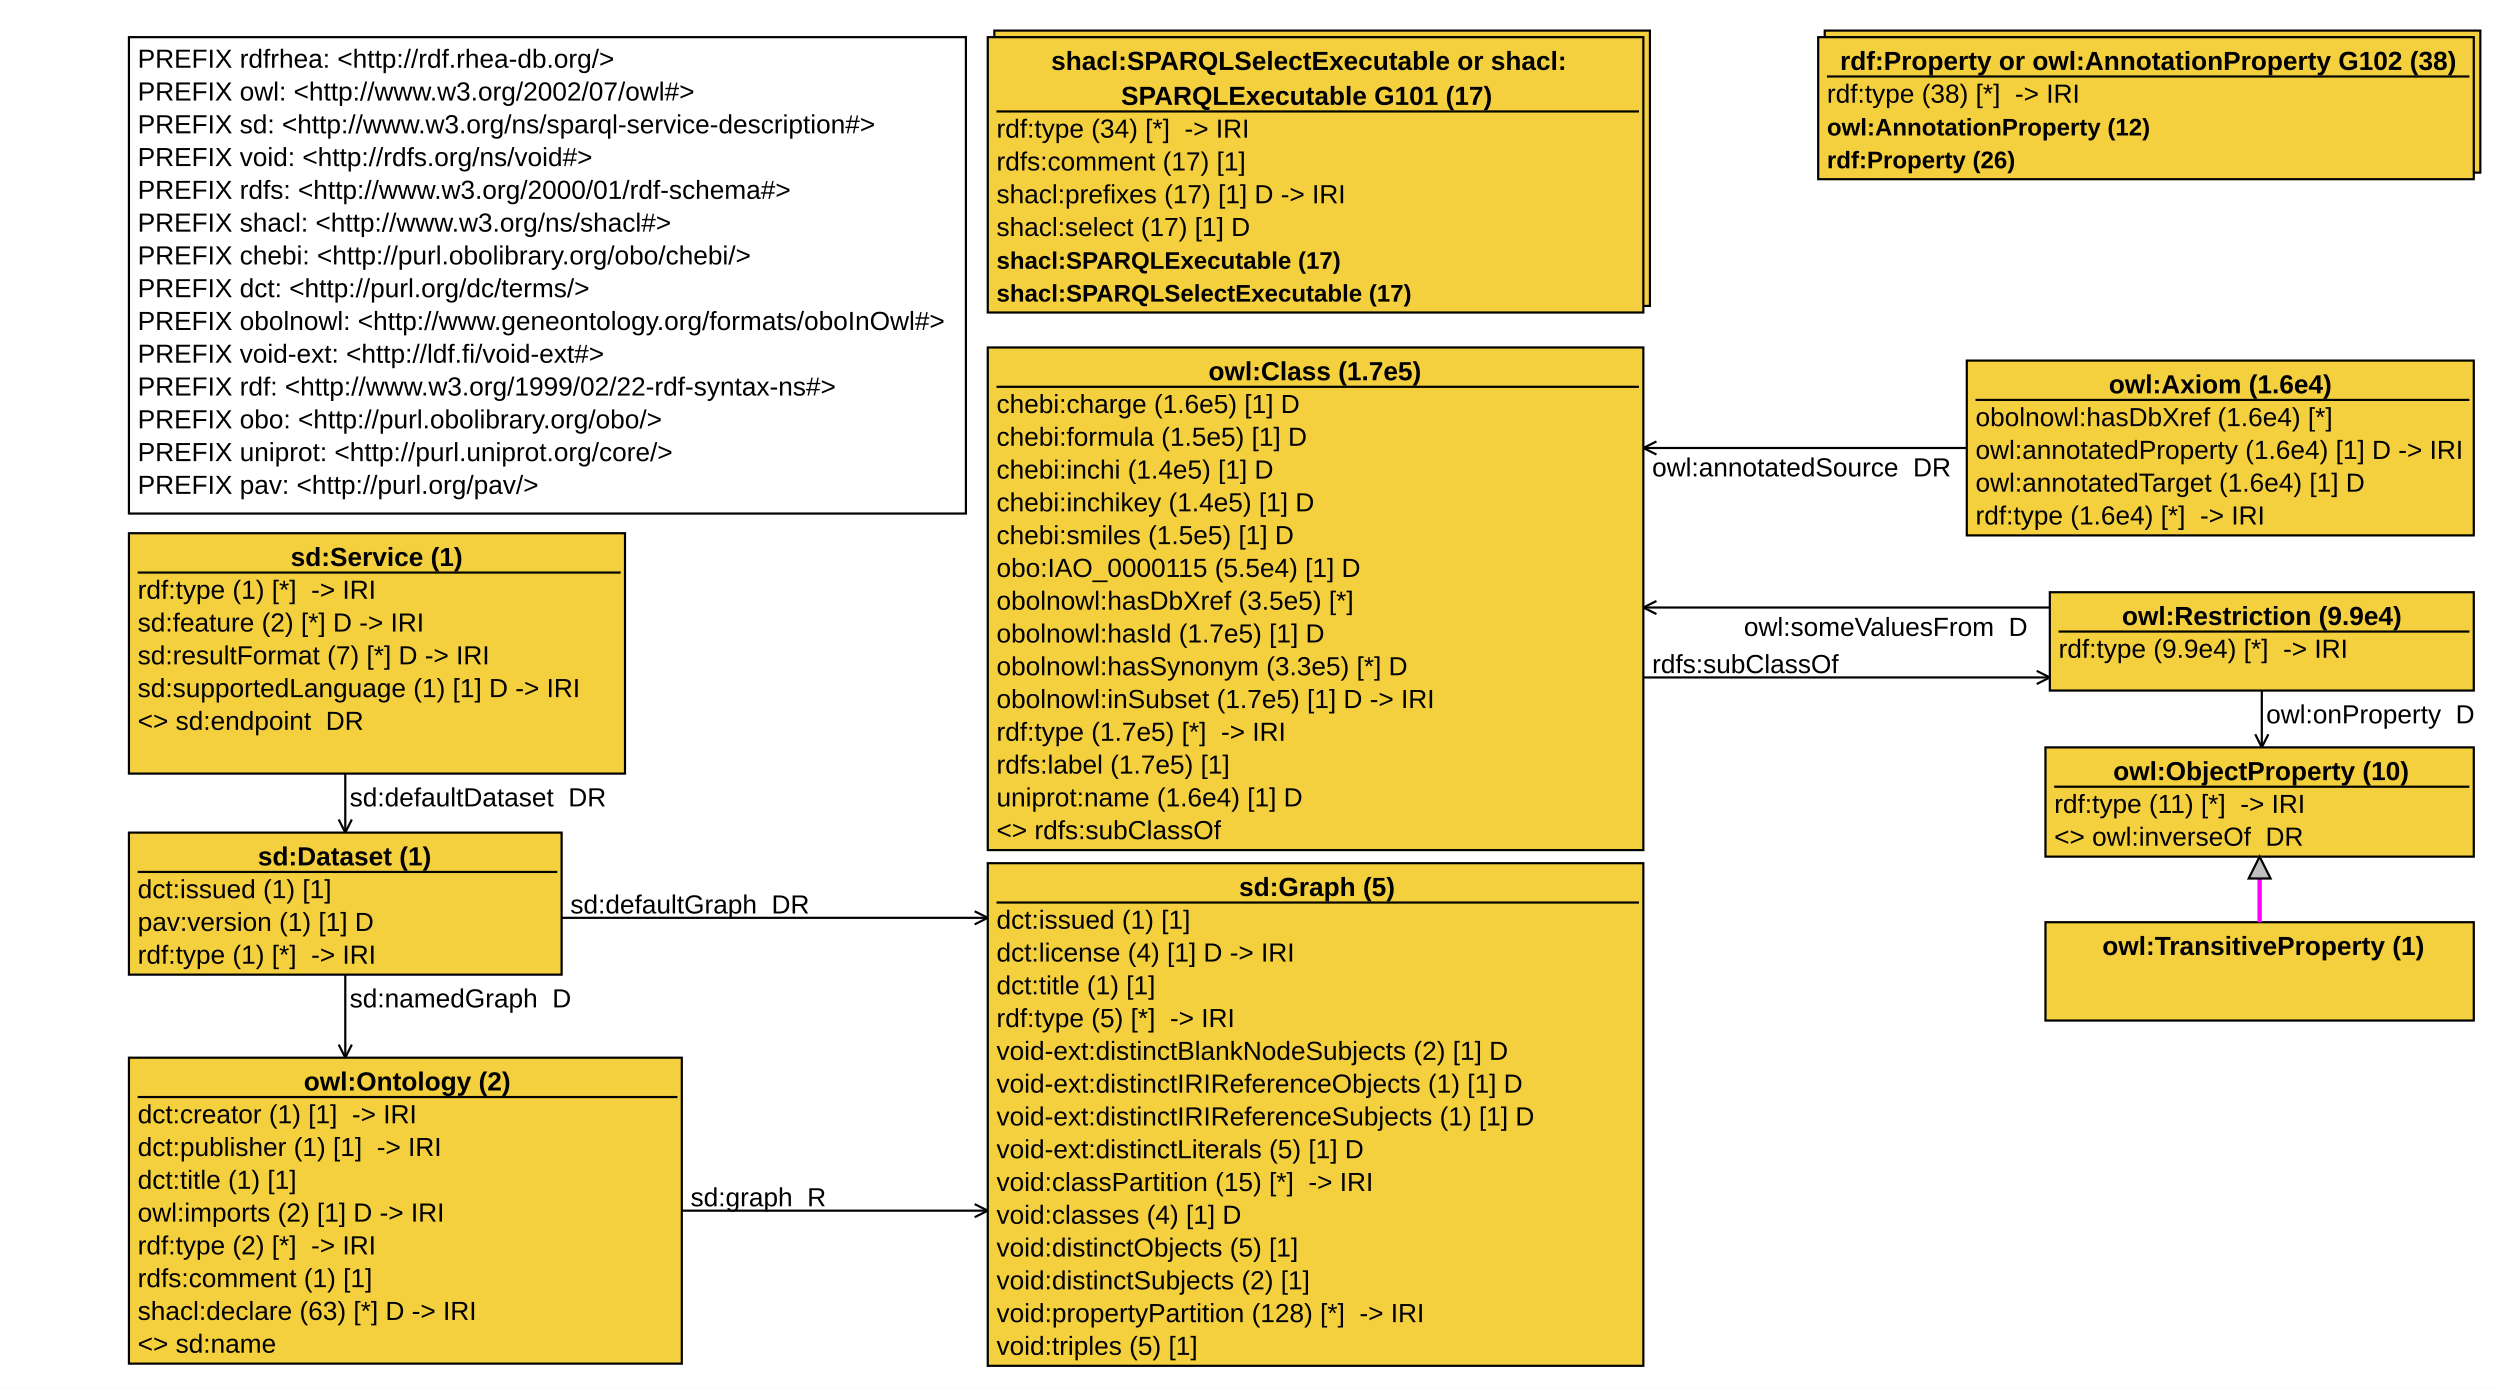
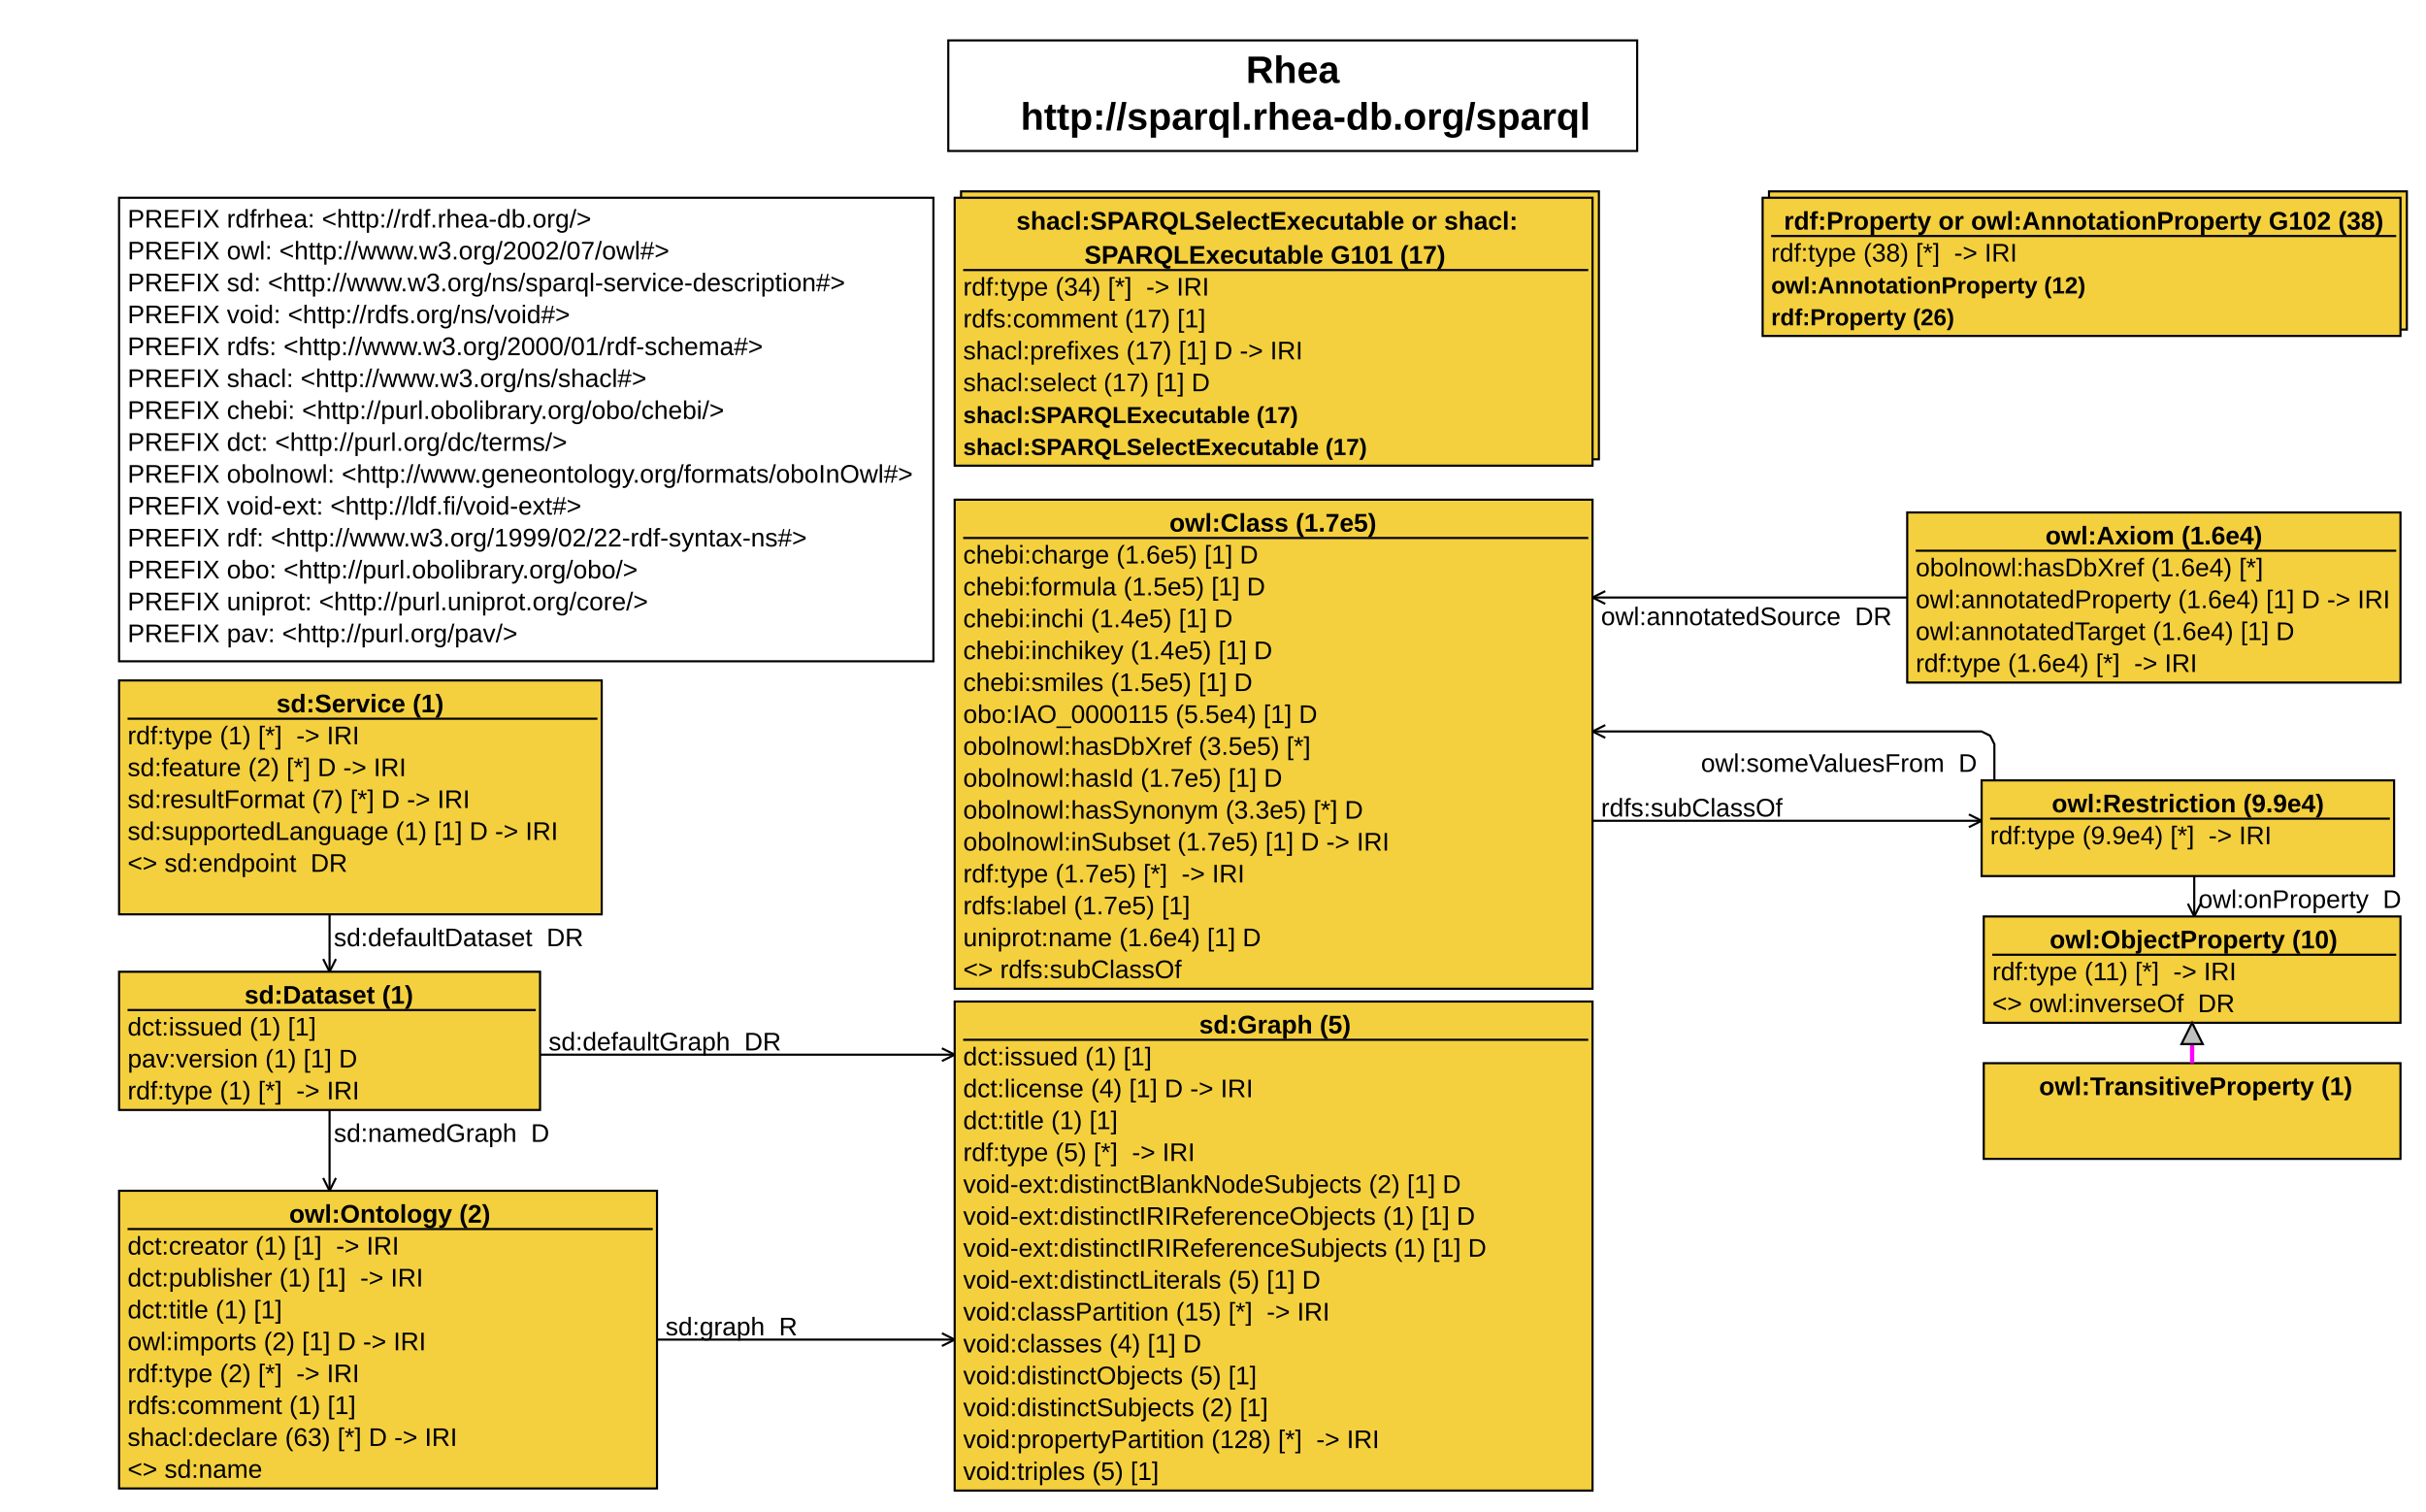
- <svg xmlns="http://www.w3.org/2000/svg" version="1.1" xml:space="preserve" width="1144" height="635" viewBox="0 0 1144 635">
+ <svg xmlns="http://www.w3.org/2000/svg" version="1.1" xml:space="preserve" width="1141" height="711" viewBox="0 0 1141 711">
 onmousemove="movetip(evt)" onmouseup="endmove()"&gt;
<rect x="0" y="0" width="100%" height="100%" style="fill:White;" />
  <defs>
    <linearGradient id="activ1" x1="0%" y1="0%" x2="100%" y2="0%">
      <stop offset="0%" style="stop-color:#FFFF00;stop-opacity:1" />
      <stop offset="100%" style="stop-color:#FFFFF0;stop-opacity:1" />
    </linearGradient>
  </defs>
  <g id="2002717496">
-     <polygon points="455,14 755,14 755,140 455,140 " style="fill:#F4D03F; stroke-width:1;stroke:Black;" />
-     <polygon points="452,17 752,17 752,143 452,143 " style="fill:#F4D03F; stroke-width:1;stroke:Black;" />
-     <text style="font-family:Arial;font-size:12px;kerning:0;word-spacing:-1px;fill:Black;font-weight:bold;">
-       <tspan x="481" y="32">shacl:SPARQLSelectExecutable or shacl:</tspan>
-       <tspan x="513" y="48">SPARQLExecutable G101 (17)</tspan>
-     </text>
-     <line x1="456" y1="51" x2="750" y2="51" style="stroke-width:1;stroke:Black;" />
-     <text style="font-family:Arial;font-size:12px;kerning:0;word-spacing:-1px;fill:Black;">
-       <tspan x="456" y="63">rdf:type (34) [*]  -&gt; IRI</tspan>
-       <tspan x="456" y="78">rdfs:comment (17) [1] </tspan>
-       <tspan x="456" y="93">shacl:prefixes (17) [1] D -&gt; IRI</tspan>
-       <tspan x="456" y="108">shacl:select (17) [1] D</tspan>
+     <polygon points="452,90 752,90 752,216 452,216 " style="fill:#F4D03F; stroke-width:1;stroke:Black;" />
+     <polygon points="449,93 749,93 749,219 449,219 " style="fill:#F4D03F; stroke-width:1;stroke:Black;" />
+     <text style="font-family:Arial;font-size:12px;kerning:0;word-spacing:-1px;fill:Black;font-weight:bold;">
+       <tspan x="478" y="108">shacl:SPARQLSelectExecutable or shacl:</tspan>
+       <tspan x="510" y="124">SPARQLExecutable G101 (17)</tspan>
+     </text>
+     <line x1="453" y1="127" x2="747" y2="127" style="stroke-width:1;stroke:Black;" />
+     <text style="font-family:Arial;font-size:12px;kerning:0;word-spacing:-1px;fill:Black;">
+       <tspan x="453" y="139">rdf:type (34) [*]  -&gt; IRI</tspan>
+       <tspan x="453" y="154">rdfs:comment (17) [1] </tspan>
+       <tspan x="453" y="169">shacl:prefixes (17) [1] D -&gt; IRI</tspan>
+       <tspan x="453" y="184">shacl:select (17) [1] D</tspan>
    </text>
    <text style="font-family:Arial;font-size:11px;kerning:0;word-spacing:-1px;fill:Black;font-weight:bold;">
-       <tspan x="456" y="123">shacl:SPARQLExecutable (17)</tspan>
-       <tspan x="456" y="138">shacl:SPARQLSelectExecutable (17)</tspan>
+       <tspan x="453" y="199">shacl:SPARQLExecutable (17)</tspan>
+       <tspan x="453" y="214">shacl:SPARQLSelectExecutable (17)</tspan>
    </text>
  </g>
  <g id="2002717507">
-     <polygon points="936,422 1132,422 1132,467 936,467 " style="fill:#F4D03F; stroke-width:1;stroke:Black;" />
-     <text style="font-family:Arial;font-size:12px;kerning:0;word-spacing:-1px;fill:Black;font-weight:bold;">
-       <tspan x="962" y="437">owl:TransitiveProperty (1)</tspan>
+     <polygon points="933,500 1129,500 1129,545 933,545 " style="fill:#F4D03F; stroke-width:1;stroke:Black;" />
+     <text style="font-family:Arial;font-size:12px;kerning:0;word-spacing:-1px;fill:Black;font-weight:bold;">
+       <tspan x="959" y="515">owl:TransitiveProperty (1)</tspan>
    </text>
  </g>
  <g id="2002717518">
-     <polygon points="452,159 752,159 752,389 452,389 " style="fill:#F4D03F; stroke-width:1;stroke:Black;" />
-     <text style="font-family:Arial;font-size:12px;kerning:0;word-spacing:-1px;fill:Black;font-weight:bold;">
-       <tspan x="553" y="174">owl:Class (1.7e5)</tspan>
-     </text>
-     <line x1="456" y1="177" x2="750" y2="177" style="stroke-width:1;stroke:Black;" />
-     <text style="font-family:Arial;font-size:12px;kerning:0;word-spacing:-1px;fill:Black;">
-       <tspan x="456" y="189">chebi:charge (1.6e5) [1] D</tspan>
-       <tspan x="456" y="204">chebi:formula (1.5e5) [1] D</tspan>
-       <tspan x="456" y="219">chebi:inchi (1.4e5) [1] D</tspan>
-       <tspan x="456" y="234">chebi:inchikey (1.4e5) [1] D</tspan>
-       <tspan x="456" y="249">chebi:smiles (1.5e5) [1] D</tspan>
-       <tspan x="456" y="264">obo:IAO_0000115 (5.5e4) [1] D</tspan>
-       <tspan x="456" y="279">obolnowl:hasDbXref (3.5e5) [*] </tspan>
-       <tspan x="456" y="294">obolnowl:hasId (1.7e5) [1] D</tspan>
-       <tspan x="456" y="309">obolnowl:hasSynonym (3.3e5) [*] D</tspan>
-       <tspan x="456" y="324">obolnowl:inSubset (1.7e5) [1] D -&gt; IRI</tspan>
-       <tspan x="456" y="339">rdf:type (1.7e5) [*]  -&gt; IRI</tspan>
-       <tspan x="456" y="354">rdfs:label (1.7e5) [1] </tspan>
-       <tspan x="456" y="369">uniprot:name (1.6e4) [1] D</tspan>
-       <tspan x="456" y="384">&lt;&gt; rdfs:subClassOf  </tspan>
+     <polygon points="449,235 749,235 749,465 449,465 " style="fill:#F4D03F; stroke-width:1;stroke:Black;" />
+     <text style="font-family:Arial;font-size:12px;kerning:0;word-spacing:-1px;fill:Black;font-weight:bold;">
+       <tspan x="550" y="250">owl:Class (1.7e5)</tspan>
+     </text>
+     <line x1="453" y1="253" x2="747" y2="253" style="stroke-width:1;stroke:Black;" />
+     <text style="font-family:Arial;font-size:12px;kerning:0;word-spacing:-1px;fill:Black;">
+       <tspan x="453" y="265">chebi:charge (1.6e5) [1] D</tspan>
+       <tspan x="453" y="280">chebi:formula (1.5e5) [1] D</tspan>
+       <tspan x="453" y="295">chebi:inchi (1.4e5) [1] D</tspan>
+       <tspan x="453" y="310">chebi:inchikey (1.4e5) [1] D</tspan>
+       <tspan x="453" y="325">chebi:smiles (1.5e5) [1] D</tspan>
+       <tspan x="453" y="340">obo:IAO_0000115 (5.5e4) [1] D</tspan>
+       <tspan x="453" y="355">obolnowl:hasDbXref (3.5e5) [*] </tspan>
+       <tspan x="453" y="370">obolnowl:hasId (1.7e5) [1] D</tspan>
+       <tspan x="453" y="385">obolnowl:hasSynonym (3.3e5) [*] D</tspan>
+       <tspan x="453" y="400">obolnowl:inSubset (1.7e5) [1] D -&gt; IRI</tspan>
+       <tspan x="453" y="415">rdf:type (1.7e5) [*]  -&gt; IRI</tspan>
+       <tspan x="453" y="430">rdfs:label (1.7e5) [1] </tspan>
+       <tspan x="453" y="445">uniprot:name (1.6e4) [1] D</tspan>
+       <tspan x="453" y="460">&lt;&gt; rdfs:subClassOf  </tspan>
    </text>
  </g>
  <g id="2002717529">
-     <polygon points="938,271 1132,271 1132,316 938,316 " style="fill:#F4D03F; stroke-width:1;stroke:Black;" />
-     <text style="font-family:Arial;font-size:12px;kerning:0;word-spacing:-1px;fill:Black;font-weight:bold;">
-       <tspan x="971" y="286">owl:Restriction (9.9e4)</tspan>
-     </text>
-     <line x1="942" y1="289" x2="1130" y2="289" style="stroke-width:1;stroke:Black;" />
-     <text style="font-family:Arial;font-size:12px;kerning:0;word-spacing:-1px;fill:Black;">
-       <tspan x="942" y="301">rdf:type (9.9e4) [*]  -&gt; IRI</tspan>
+     <polygon points="932,367 1126,367 1126,412 932,412 " style="fill:#F4D03F; stroke-width:1;stroke:Black;" />
+     <text style="font-family:Arial;font-size:12px;kerning:0;word-spacing:-1px;fill:Black;font-weight:bold;">
+       <tspan x="965" y="382">owl:Restriction (9.9e4)</tspan>
+     </text>
+     <line x1="936" y1="385" x2="1124" y2="385" style="stroke-width:1;stroke:Black;" />
+     <text style="font-family:Arial;font-size:12px;kerning:0;word-spacing:-1px;fill:Black;">
+       <tspan x="936" y="397">rdf:type (9.9e4) [*]  -&gt; IRI</tspan>
    </text>
  </g>
  <g id="2002717540">
-     <polygon points="835,14 1135,14 1135,79 835,79 " style="fill:#F4D03F; stroke-width:1;stroke:Black;" />
-     <polygon points="832,17 1132,17 1132,82 832,82 " style="fill:#F4D03F; stroke-width:1;stroke:Black;" />
-     <text style="font-family:Arial;font-size:12px;kerning:0;word-spacing:-1px;fill:Black;font-weight:bold;">
-       <tspan x="842" y="32">rdf:Property or owl:AnnotationProperty G102 (38)</tspan>
-     </text>
-     <line x1="836" y1="35" x2="1130" y2="35" style="stroke-width:1;stroke:Black;" />
-     <text style="font-family:Arial;font-size:12px;kerning:0;word-spacing:-1px;fill:Black;">
-       <tspan x="836" y="47">rdf:type (38) [*]  -&gt; IRI</tspan>
+     <polygon points="832,90 1132,90 1132,155 832,155 " style="fill:#F4D03F; stroke-width:1;stroke:Black;" />
+     <polygon points="829,93 1129,93 1129,158 829,158 " style="fill:#F4D03F; stroke-width:1;stroke:Black;" />
+     <text style="font-family:Arial;font-size:12px;kerning:0;word-spacing:-1px;fill:Black;font-weight:bold;">
+       <tspan x="839" y="108">rdf:Property or owl:AnnotationProperty G102 (38)</tspan>
+     </text>
+     <line x1="833" y1="111" x2="1127" y2="111" style="stroke-width:1;stroke:Black;" />
+     <text style="font-family:Arial;font-size:12px;kerning:0;word-spacing:-1px;fill:Black;">
+       <tspan x="833" y="123">rdf:type (38) [*]  -&gt; IRI</tspan>
    </text>
    <text style="font-family:Arial;font-size:11px;kerning:0;word-spacing:-1px;fill:Black;font-weight:bold;">
-       <tspan x="836" y="62">owl:AnnotationProperty (12)</tspan>
-       <tspan x="836" y="77">rdf:Property (26)</tspan>
+       <tspan x="833" y="138">owl:AnnotationProperty (12)</tspan>
+       <tspan x="833" y="153">rdf:Property (26)</tspan>
    </text>
  </g>
  <g id="2002717551">
-     <polygon points="59,484 312,484 312,624 59,624 " style="fill:#F4D03F; stroke-width:1;stroke:Black;" />
-     <text style="font-family:Arial;font-size:12px;kerning:0;word-spacing:-1px;fill:Black;font-weight:bold;">
-       <tspan x="139" y="499">owl:Ontology (2)</tspan>
-     </text>
-     <line x1="63" y1="502" x2="310" y2="502" style="stroke-width:1;stroke:Black;" />
-     <text style="font-family:Arial;font-size:12px;kerning:0;word-spacing:-1px;fill:Black;">
-       <tspan x="63" y="514">dct:creator (1) [1]  -&gt; IRI</tspan>
-       <tspan x="63" y="529">dct:publisher (1) [1]  -&gt; IRI</tspan>
-       <tspan x="63" y="544">dct:title (1) [1] </tspan>
-       <tspan x="63" y="559">owl:imports (2) [1] D -&gt; IRI</tspan>
-       <tspan x="63" y="574">rdf:type (2) [*]  -&gt; IRI</tspan>
-       <tspan x="63" y="589">rdfs:comment (1) [1] </tspan>
-       <tspan x="63" y="604">shacl:declare (63) [*] D -&gt; IRI</tspan>
-       <tspan x="63" y="619">&lt;&gt; sd:name  </tspan>
+     <polygon points="56,560 309,560 309,700 56,700 " style="fill:#F4D03F; stroke-width:1;stroke:Black;" />
+     <text style="font-family:Arial;font-size:12px;kerning:0;word-spacing:-1px;fill:Black;font-weight:bold;">
+       <tspan x="136" y="575">owl:Ontology (2)</tspan>
+     </text>
+     <line x1="60" y1="578" x2="307" y2="578" style="stroke-width:1;stroke:Black;" />
+     <text style="font-family:Arial;font-size:12px;kerning:0;word-spacing:-1px;fill:Black;">
+       <tspan x="60" y="590">dct:creator (1) [1]  -&gt; IRI</tspan>
+       <tspan x="60" y="605">dct:publisher (1) [1]  -&gt; IRI</tspan>
+       <tspan x="60" y="620">dct:title (1) [1] </tspan>
+       <tspan x="60" y="635">owl:imports (2) [1] D -&gt; IRI</tspan>
+       <tspan x="60" y="650">rdf:type (2) [*]  -&gt; IRI</tspan>
+       <tspan x="60" y="665">rdfs:comment (1) [1] </tspan>
+       <tspan x="60" y="680">shacl:declare (63) [*] D -&gt; IRI</tspan>
+       <tspan x="60" y="695">&lt;&gt; sd:name  </tspan>
    </text>
  </g>
  <g id="2002717562">
-     <polygon points="936,342 1132,342 1132,392 936,392 " style="fill:#F4D03F; stroke-width:1;stroke:Black;" />
-     <text style="font-family:Arial;font-size:12px;kerning:0;word-spacing:-1px;fill:Black;font-weight:bold;">
-       <tspan x="967" y="357">owl:ObjectProperty (10)</tspan>
-     </text>
-     <line x1="940" y1="360" x2="1130" y2="360" style="stroke-width:1;stroke:Black;" />
-     <text style="font-family:Arial;font-size:12px;kerning:0;word-spacing:-1px;fill:Black;">
-       <tspan x="940" y="372">rdf:type (11) [*]  -&gt; IRI</tspan>
-       <tspan x="940" y="387">&lt;&gt; owl:inverseOf  DR</tspan>
+     <polygon points="933,431 1129,431 1129,481 933,481 " style="fill:#F4D03F; stroke-width:1;stroke:Black;" />
+     <text style="font-family:Arial;font-size:12px;kerning:0;word-spacing:-1px;fill:Black;font-weight:bold;">
+       <tspan x="964" y="446">owl:ObjectProperty (10)</tspan>
+     </text>
+     <line x1="937" y1="449" x2="1127" y2="449" style="stroke-width:1;stroke:Black;" />
+     <text style="font-family:Arial;font-size:12px;kerning:0;word-spacing:-1px;fill:Black;">
+       <tspan x="937" y="461">rdf:type (11) [*]  -&gt; IRI</tspan>
+       <tspan x="937" y="476">&lt;&gt; owl:inverseOf  DR</tspan>
    </text>
  </g>
  <g id="2002717573">
-     <polygon points="59,244 286,244 286,354 59,354 " style="fill:#F4D03F; stroke-width:1;stroke:Black;" />
-     <text style="font-family:Arial;font-size:12px;kerning:0;word-spacing:-1px;fill:Black;font-weight:bold;">
-       <tspan x="133" y="259">sd:Service (1)</tspan>
-     </text>
-     <line x1="63" y1="262" x2="284" y2="262" style="stroke-width:1;stroke:Black;" />
-     <text style="font-family:Arial;font-size:12px;kerning:0;word-spacing:-1px;fill:Black;">
-       <tspan x="63" y="274">rdf:type (1) [*]  -&gt; IRI</tspan>
-       <tspan x="63" y="289">sd:feature (2) [*] D -&gt; IRI</tspan>
-       <tspan x="63" y="304">sd:resultFormat (7) [*] D -&gt; IRI</tspan>
-       <tspan x="63" y="319">sd:supportedLanguage (1) [1] D -&gt; IRI</tspan>
-       <tspan x="63" y="334">&lt;&gt; sd:endpoint  DR</tspan>
+     <polygon points="56,320 283,320 283,430 56,430 " style="fill:#F4D03F; stroke-width:1;stroke:Black;" />
+     <text style="font-family:Arial;font-size:12px;kerning:0;word-spacing:-1px;fill:Black;font-weight:bold;">
+       <tspan x="130" y="335">sd:Service (1)</tspan>
+     </text>
+     <line x1="60" y1="338" x2="281" y2="338" style="stroke-width:1;stroke:Black;" />
+     <text style="font-family:Arial;font-size:12px;kerning:0;word-spacing:-1px;fill:Black;">
+       <tspan x="60" y="350">rdf:type (1) [*]  -&gt; IRI</tspan>
+       <tspan x="60" y="365">sd:feature (2) [*] D -&gt; IRI</tspan>
+       <tspan x="60" y="380">sd:resultFormat (7) [*] D -&gt; IRI</tspan>
+       <tspan x="60" y="395">sd:supportedLanguage (1) [1] D -&gt; IRI</tspan>
+       <tspan x="60" y="410">&lt;&gt; sd:endpoint  DR</tspan>
    </text>
  </g>
  <g id="2002717584">
-     <polygon points="452,395 752,395 752,625 452,625 " style="fill:#F4D03F; stroke-width:1;stroke:Black;" />
-     <text style="font-family:Arial;font-size:12px;kerning:0;word-spacing:-1px;fill:Black;font-weight:bold;">
-       <tspan x="567" y="410">sd:Graph (5)</tspan>
-     </text>
-     <line x1="456" y1="413" x2="750" y2="413" style="stroke-width:1;stroke:Black;" />
-     <text style="font-family:Arial;font-size:12px;kerning:0;word-spacing:-1px;fill:Black;">
-       <tspan x="456" y="425">dct:issued (1) [1] </tspan>
-       <tspan x="456" y="440">dct:license (4) [1] D -&gt; IRI</tspan>
-       <tspan x="456" y="455">dct:title (1) [1] </tspan>
-       <tspan x="456" y="470">rdf:type (5) [*]  -&gt; IRI</tspan>
-       <tspan x="456" y="485">void-ext:distinctBlankNodeSubjects (2) [1] D</tspan>
-       <tspan x="456" y="500">void-ext:distinctIRIReferenceObjects (1) [1] D</tspan>
-       <tspan x="456" y="515">void-ext:distinctIRIReferenceSubjects (1) [1] D</tspan>
-       <tspan x="456" y="530">void-ext:distinctLiterals (5) [1] D</tspan>
-       <tspan x="456" y="545">void:classPartition (15) [*]  -&gt; IRI</tspan>
-       <tspan x="456" y="560">void:classes (4) [1] D</tspan>
-       <tspan x="456" y="575">void:distinctObjects (5) [1] </tspan>
-       <tspan x="456" y="590">void:distinctSubjects (2) [1] </tspan>
-       <tspan x="456" y="605">void:propertyPartition (128) [*]  -&gt; IRI</tspan>
-       <tspan x="456" y="620">void:triples (5) [1] </tspan>
+     <polygon points="449,471 749,471 749,701 449,701 " style="fill:#F4D03F; stroke-width:1;stroke:Black;" />
+     <text style="font-family:Arial;font-size:12px;kerning:0;word-spacing:-1px;fill:Black;font-weight:bold;">
+       <tspan x="564" y="486">sd:Graph (5)</tspan>
+     </text>
+     <line x1="453" y1="489" x2="747" y2="489" style="stroke-width:1;stroke:Black;" />
+     <text style="font-family:Arial;font-size:12px;kerning:0;word-spacing:-1px;fill:Black;">
+       <tspan x="453" y="501">dct:issued (1) [1] </tspan>
+       <tspan x="453" y="516">dct:license (4) [1] D -&gt; IRI</tspan>
+       <tspan x="453" y="531">dct:title (1) [1] </tspan>
+       <tspan x="453" y="546">rdf:type (5) [*]  -&gt; IRI</tspan>
+       <tspan x="453" y="561">void-ext:distinctBlankNodeSubjects (2) [1] D</tspan>
+       <tspan x="453" y="576">void-ext:distinctIRIReferenceObjects (1) [1] D</tspan>
+       <tspan x="453" y="591">void-ext:distinctIRIReferenceSubjects (1) [1] D</tspan>
+       <tspan x="453" y="606">void-ext:distinctLiterals (5) [1] D</tspan>
+       <tspan x="453" y="621">void:classPartition (15) [*]  -&gt; IRI</tspan>
+       <tspan x="453" y="636">void:classes (4) [1] D</tspan>
+       <tspan x="453" y="651">void:distinctObjects (5) [1] </tspan>
+       <tspan x="453" y="666">void:distinctSubjects (2) [1] </tspan>
+       <tspan x="453" y="681">void:propertyPartition (128) [*]  -&gt; IRI</tspan>
+       <tspan x="453" y="696">void:triples (5) [1] </tspan>
    </text>
  </g>
  <g id="2002717595">
-     <polygon points="59,17 442,17 442,235 59,235 " style="fill:White; stroke-width:1;stroke:Black;" />
-     <text style="font-family:Arial;font-size:12px;kerning:0;word-spacing:-1px;fill:Black;">
-       <tspan x="63" y="31">PREFIX rdfrhea: &lt;http://rdf.rhea-db.org/&gt;</tspan>
-       <tspan x="63" y="46">PREFIX owl: &lt;http://www.w3.org/2002/07/owl#&gt;</tspan>
-       <tspan x="63" y="61">PREFIX sd: &lt;http://www.w3.org/ns/sparql-service-description#&gt;</tspan>
-       <tspan x="63" y="76">PREFIX void: &lt;http://rdfs.org/ns/void#&gt;</tspan>
-       <tspan x="63" y="91">PREFIX rdfs: &lt;http://www.w3.org/2000/01/rdf-schema#&gt;</tspan>
-       <tspan x="63" y="106">PREFIX shacl: &lt;http://www.w3.org/ns/shacl#&gt;</tspan>
-       <tspan x="63" y="121">PREFIX chebi: &lt;http://purl.obolibrary.org/obo/chebi/&gt;</tspan>
-       <tspan x="63" y="136">PREFIX dct: &lt;http://purl.org/dc/terms/&gt;</tspan>
-       <tspan x="63" y="151">PREFIX obolnowl: &lt;http://www.geneontology.org/formats/oboInOwl#&gt;</tspan>
-       <tspan x="63" y="166">PREFIX void-ext: &lt;http://ldf.fi/void-ext#&gt;</tspan>
-       <tspan x="63" y="181">PREFIX rdf: &lt;http://www.w3.org/1999/02/22-rdf-syntax-ns#&gt;</tspan>
-       <tspan x="63" y="196">PREFIX obo: &lt;http://purl.obolibrary.org/obo/&gt;</tspan>
-       <tspan x="63" y="211">PREFIX uniprot: &lt;http://purl.uniprot.org/core/&gt;</tspan>
-       <tspan x="63" y="226">PREFIX pav: &lt;http://purl.org/pav/&gt;</tspan>
+     <polygon points="56,93 439,93 439,311 56,311 " style="fill:White; stroke-width:1;stroke:Black;" />
+     <text style="font-family:Arial;font-size:12px;kerning:0;word-spacing:-1px;fill:Black;">
+       <tspan x="60" y="107">PREFIX rdfrhea: &lt;http://rdf.rhea-db.org/&gt;</tspan>
+       <tspan x="60" y="122">PREFIX owl: &lt;http://www.w3.org/2002/07/owl#&gt;</tspan>
+       <tspan x="60" y="137">PREFIX sd: &lt;http://www.w3.org/ns/sparql-service-description#&gt;</tspan>
+       <tspan x="60" y="152">PREFIX void: &lt;http://rdfs.org/ns/void#&gt;</tspan>
+       <tspan x="60" y="167">PREFIX rdfs: &lt;http://www.w3.org/2000/01/rdf-schema#&gt;</tspan>
+       <tspan x="60" y="182">PREFIX shacl: &lt;http://www.w3.org/ns/shacl#&gt;</tspan>
+       <tspan x="60" y="197">PREFIX chebi: &lt;http://purl.obolibrary.org/obo/chebi/&gt;</tspan>
+       <tspan x="60" y="212">PREFIX dct: &lt;http://purl.org/dc/terms/&gt;</tspan>
+       <tspan x="60" y="227">PREFIX obolnowl: &lt;http://www.geneontology.org/formats/oboInOwl#&gt;</tspan>
+       <tspan x="60" y="242">PREFIX void-ext: &lt;http://ldf.fi/void-ext#&gt;</tspan>
+       <tspan x="60" y="257">PREFIX rdf: &lt;http://www.w3.org/1999/02/22-rdf-syntax-ns#&gt;</tspan>
+       <tspan x="60" y="272">PREFIX obo: &lt;http://purl.obolibrary.org/obo/&gt;</tspan>
+       <tspan x="60" y="287">PREFIX uniprot: &lt;http://purl.uniprot.org/core/&gt;</tspan>
+       <tspan x="60" y="302">PREFIX pav: &lt;http://purl.org/pav/&gt;</tspan>
    </text>
  </g>
  <g id="2002717606">
-     <polygon points="900,165 1132,165 1132,245 900,245 " style="fill:#F4D03F; stroke-width:1;stroke:Black;" />
-     <text style="font-family:Arial;font-size:12px;kerning:0;word-spacing:-1px;fill:Black;font-weight:bold;">
-       <tspan x="965" y="180">owl:Axiom (1.6e4)</tspan>
-     </text>
-     <line x1="904" y1="183" x2="1130" y2="183" style="stroke-width:1;stroke:Black;" />
-     <text style="font-family:Arial;font-size:12px;kerning:0;word-spacing:-1px;fill:Black;">
-       <tspan x="904" y="195">obolnowl:hasDbXref (1.6e4) [*] </tspan>
-       <tspan x="904" y="210">owl:annotatedProperty (1.6e4) [1] D -&gt; IRI</tspan>
-       <tspan x="904" y="225">owl:annotatedTarget (1.6e4) [1] D</tspan>
-       <tspan x="904" y="240">rdf:type (1.6e4) [*]  -&gt; IRI</tspan>
+     <polygon points="897,241 1129,241 1129,321 897,321 " style="fill:#F4D03F; stroke-width:1;stroke:Black;" />
+     <text style="font-family:Arial;font-size:12px;kerning:0;word-spacing:-1px;fill:Black;font-weight:bold;">
+       <tspan x="962" y="256">owl:Axiom (1.6e4)</tspan>
+     </text>
+     <line x1="901" y1="259" x2="1127" y2="259" style="stroke-width:1;stroke:Black;" />
+     <text style="font-family:Arial;font-size:12px;kerning:0;word-spacing:-1px;fill:Black;">
+       <tspan x="901" y="271">obolnowl:hasDbXref (1.6e4) [*] </tspan>
+       <tspan x="901" y="286">owl:annotatedProperty (1.6e4) [1] D -&gt; IRI</tspan>
+       <tspan x="901" y="301">owl:annotatedTarget (1.6e4) [1] D</tspan>
+       <tspan x="901" y="316">rdf:type (1.6e4) [*]  -&gt; IRI</tspan>
    </text>
  </g>
  <g id="2002717617">
-     <polygon points="59,381 257,381 257,446 59,446 " style="fill:#F4D03F; stroke-width:1;stroke:Black;" />
-     <text style="font-family:Arial;font-size:12px;kerning:0;word-spacing:-1px;fill:Black;font-weight:bold;">
-       <tspan x="118" y="396">sd:Dataset (1)</tspan>
-     </text>
-     <line x1="63" y1="399" x2="255" y2="399" style="stroke-width:1;stroke:Black;" />
-     <text style="font-family:Arial;font-size:12px;kerning:0;word-spacing:-1px;fill:Black;">
-       <tspan x="63" y="411">dct:issued (1) [1] </tspan>
-       <tspan x="63" y="426">pav:version (1) [1] D</tspan>
-       <tspan x="63" y="441">rdf:type (1) [*]  -&gt; IRI</tspan>
+     <polygon points="56,457 254,457 254,522 56,522 " style="fill:#F4D03F; stroke-width:1;stroke:Black;" />
+     <text style="font-family:Arial;font-size:12px;kerning:0;word-spacing:-1px;fill:Black;font-weight:bold;">
+       <tspan x="115" y="472">sd:Dataset (1)</tspan>
+     </text>
+     <line x1="60" y1="475" x2="252" y2="475" style="stroke-width:1;stroke:Black;" />
+     <text style="font-family:Arial;font-size:12px;kerning:0;word-spacing:-1px;fill:Black;">
+       <tspan x="60" y="487">dct:issued (1) [1] </tspan>
+       <tspan x="60" y="502">pav:version (1) [1] D</tspan>
+       <tspan x="60" y="517">rdf:type (1) [*]  -&gt; IRI</tspan>
+     </text>
+   </g>
+   <g id="2002795301">
+     <polygon points="446,19 770,19 770,71 446,71 " style="fill:none; stroke-width:1;stroke:Black;" />
+     <text style="font-family:Arial;font-size:18px;kerning:0;word-spacing:-1px;fill:Black;font-weight:bold;">
+       <tspan x="586" y="39">Rhea</tspan>
+       <tspan x="480" y="61">http://sparql.rhea-db.org/sparql</tspan>
    </text>
  </g>
  <g id="2002717454">
-     <path d="M158,446 L158,484 " style="fill:none;stroke-width:1;stroke:Black;" />
-     <line x1="155" y1="478" x2="158" y2="484" style="stroke-width:1;stroke:Black;" />
-     <line x1="161" y1="478" x2="158" y2="484" style="stroke-width:1;stroke:Black;" />
-     <text style="font-family:Arial;font-size:12px;kerning:0;word-spacing:-1px;fill:Black;">
-       <tspan x="160" y="461">sd:namedGraph  D</tspan>
+     <path d="M155,522 L155,560 " style="fill:none;stroke-width:1;stroke:Black;" />
+     <line x1="152" y1="554" x2="155" y2="560" style="stroke-width:1;stroke:Black;" />
+     <line x1="158" y1="554" x2="155" y2="560" style="stroke-width:1;stroke:Black;" />
+     <text style="font-family:Arial;font-size:12px;kerning:0;word-spacing:-1px;fill:Black;">
+       <tspan x="157" y="537">sd:namedGraph  D</tspan>
    </text>
  </g>
  <g id="2002717459">
-     <path d="M938,278 L752,278 " style="fill:none;stroke-width:1;stroke:Black;" />
-     <line x1="758" y1="275" x2="752" y2="278" style="stroke-width:1;stroke:Black;" />
-     <line x1="758" y1="281" x2="752" y2="278" style="stroke-width:1;stroke:Black;" />
-     <text style="font-family:Arial;font-size:12px;kerning:0;word-spacing:-1px;fill:Black;">
-       <tspan x="798" y="291">owl:someValuesFrom  D</tspan>
+     <path d="M938,367 L938,350 936,346 932,344 749,344 " style="fill:none;stroke-width:1;stroke:Black;" />
+     <line x1="755" y1="341" x2="749" y2="344" style="stroke-width:1;stroke:Black;" />
+     <line x1="755" y1="347" x2="749" y2="344" style="stroke-width:1;stroke:Black;" />
+     <text style="font-family:Arial;font-size:12px;kerning:0;word-spacing:-1px;fill:Black;">
+       <tspan x="800" y="363">owl:someValuesFrom  D</tspan>
    </text>
  </g>
  <g id="2002717464">
-     <path d="M752,310 L938,310 " style="fill:none;stroke-width:1;stroke:Black;" />
-     <line x1="932" y1="307" x2="938" y2="310" style="stroke-width:1;stroke:Black;" />
-     <line x1="932" y1="313" x2="938" y2="310" style="stroke-width:1;stroke:Black;" />
-     <text style="font-family:Arial;font-size:12px;kerning:0;word-spacing:-1px;fill:Black;">
-       <tspan x="756" y="308">rdfs:subClassOf  </tspan>
+     <path d="M749,386 L932,386 " style="fill:none;stroke-width:1;stroke:Black;" />
+     <line x1="926" y1="383" x2="932" y2="386" style="stroke-width:1;stroke:Black;" />
+     <line x1="926" y1="389" x2="932" y2="386" style="stroke-width:1;stroke:Black;" />
+     <text style="font-family:Arial;font-size:12px;kerning:0;word-spacing:-1px;fill:Black;">
+       <tspan x="753" y="384">rdfs:subClassOf  </tspan>
    </text>
  </g>
  <g id="2002717469">
-     <path d="M158,354 L158,381 " style="fill:none;stroke-width:1;stroke:Black;" />
-     <line x1="155" y1="375" x2="158" y2="381" style="stroke-width:1;stroke:Black;" />
-     <line x1="161" y1="375" x2="158" y2="381" style="stroke-width:1;stroke:Black;" />
-     <text style="font-family:Arial;font-size:12px;kerning:0;word-spacing:-1px;fill:Black;">
-       <tspan x="160" y="369">sd:defaultDataset  DR</tspan>
+     <path d="M155,430 L155,457 " style="fill:none;stroke-width:1;stroke:Black;" />
+     <line x1="152" y1="451" x2="155" y2="457" style="stroke-width:1;stroke:Black;" />
+     <line x1="158" y1="451" x2="155" y2="457" style="stroke-width:1;stroke:Black;" />
+     <text style="font-family:Arial;font-size:12px;kerning:0;word-spacing:-1px;fill:Black;">
+       <tspan x="157" y="445">sd:defaultDataset  DR</tspan>
    </text>
  </g>
  <g id="2002717474">
-     <path d="M1035,316 L1035,342 " style="fill:none;stroke-width:1;stroke:Black;" />
-     <line x1="1032" y1="336" x2="1035" y2="342" style="stroke-width:1;stroke:Black;" />
-     <line x1="1038" y1="336" x2="1035" y2="342" style="stroke-width:1;stroke:Black;" />
-     <text style="font-family:Arial;font-size:12px;kerning:0;word-spacing:-1px;fill:Black;">
-       <tspan x="1037" y="331">owl:onProperty  D</tspan>
+     <path d="M1032,412 L1032,431 " style="fill:none;stroke-width:1;stroke:Black;" />
+     <line x1="1029" y1="425" x2="1032" y2="431" style="stroke-width:1;stroke:Black;" />
+     <line x1="1035" y1="425" x2="1032" y2="431" style="stroke-width:1;stroke:Black;" />
+     <text style="font-family:Arial;font-size:12px;kerning:0;word-spacing:-1px;fill:Black;">
+       <tspan x="1034" y="427">owl:onProperty  D</tspan>
    </text>
  </g>
  <g id="2002717479">
-     <path d="M900,205 L752,205 " style="fill:none;stroke-width:1;stroke:Black;" />
-     <line x1="758" y1="202" x2="752" y2="205" style="stroke-width:1;stroke:Black;" />
-     <line x1="758" y1="208" x2="752" y2="205" style="stroke-width:1;stroke:Black;" />
-     <text style="font-family:Arial;font-size:12px;kerning:0;word-spacing:-1px;fill:Black;">
-       <tspan x="756" y="218">owl:annotatedSource  DR</tspan>
+     <path d="M897,281 L749,281 " style="fill:none;stroke-width:1;stroke:Black;" />
+     <line x1="755" y1="278" x2="749" y2="281" style="stroke-width:1;stroke:Black;" />
+     <line x1="755" y1="284" x2="749" y2="281" style="stroke-width:1;stroke:Black;" />
+     <text style="font-family:Arial;font-size:12px;kerning:0;word-spacing:-1px;fill:Black;">
+       <tspan x="753" y="294">owl:annotatedSource  DR</tspan>
    </text>
  </g>
  <g id="2002717484">
-     <path d="M312,554 L452,554 " style="fill:none;stroke-width:1;stroke:Black;" />
-     <line x1="446" y1="551" x2="452" y2="554" style="stroke-width:1;stroke:Black;" />
-     <line x1="446" y1="557" x2="452" y2="554" style="stroke-width:1;stroke:Black;" />
-     <text style="font-family:Arial;font-size:12px;kerning:0;word-spacing:-1px;fill:Black;">
-       <tspan x="316" y="552">sd:graph  R</tspan>
+     <path d="M309,630 L449,630 " style="fill:none;stroke-width:1;stroke:Black;" />
+     <line x1="443" y1="627" x2="449" y2="630" style="stroke-width:1;stroke:Black;" />
+     <line x1="443" y1="633" x2="449" y2="630" style="stroke-width:1;stroke:Black;" />
+     <text style="font-family:Arial;font-size:12px;kerning:0;word-spacing:-1px;fill:Black;">
+       <tspan x="313" y="628">sd:graph  R</tspan>
    </text>
  </g>
  <g id="2002717489">
-     <path d="M257,420 L452,420 " style="fill:none;stroke-width:1;stroke:Black;" />
-     <line x1="446" y1="417" x2="452" y2="420" style="stroke-width:1;stroke:Black;" />
-     <line x1="446" y1="423" x2="452" y2="420" style="stroke-width:1;stroke:Black;" />
-     <text style="font-family:Arial;font-size:12px;kerning:0;word-spacing:-1px;fill:Black;">
-       <tspan x="261" y="418">sd:defaultGraph  DR</tspan>
+     <path d="M254,496 L449,496 " style="fill:none;stroke-width:1;stroke:Black;" />
+     <line x1="443" y1="493" x2="449" y2="496" style="stroke-width:1;stroke:Black;" />
+     <line x1="443" y1="499" x2="449" y2="496" style="stroke-width:1;stroke:Black;" />
+     <text style="font-family:Arial;font-size:12px;kerning:0;word-spacing:-1px;fill:Black;">
+       <tspan x="258" y="494">sd:defaultGraph  DR</tspan>
    </text>
  </g>
  <g id="2002717494">
-     <path d="M1034,392 L1034,422 " style="fill:none;stroke-width:2;stroke:Fuchsia;" />
-     <polygon points="1039,402 1034,392 1029,402 " style="fill:Silver;stroke-width:1;stroke:Black;" />
-     <text style="font-family:Arial;font-size:12px;kerning:0;word-spacing:-1px;fill:Black;">
-       <tspan x="1036" y="407"> </tspan>
+     <path d="M1031,481 L1031,500 " style="fill:none;stroke-width:2;stroke:Fuchsia;" />
+     <polygon points="1036,491 1031,481 1026,491 " style="fill:Silver;stroke-width:1;stroke:Black;" />
+     <text style="font-family:Arial;font-size:12px;kerning:0;word-spacing:-1px;fill:Black;">
+       <tspan x="1033" y="496"> </tspan>
    </text>
  </g>
</svg>
